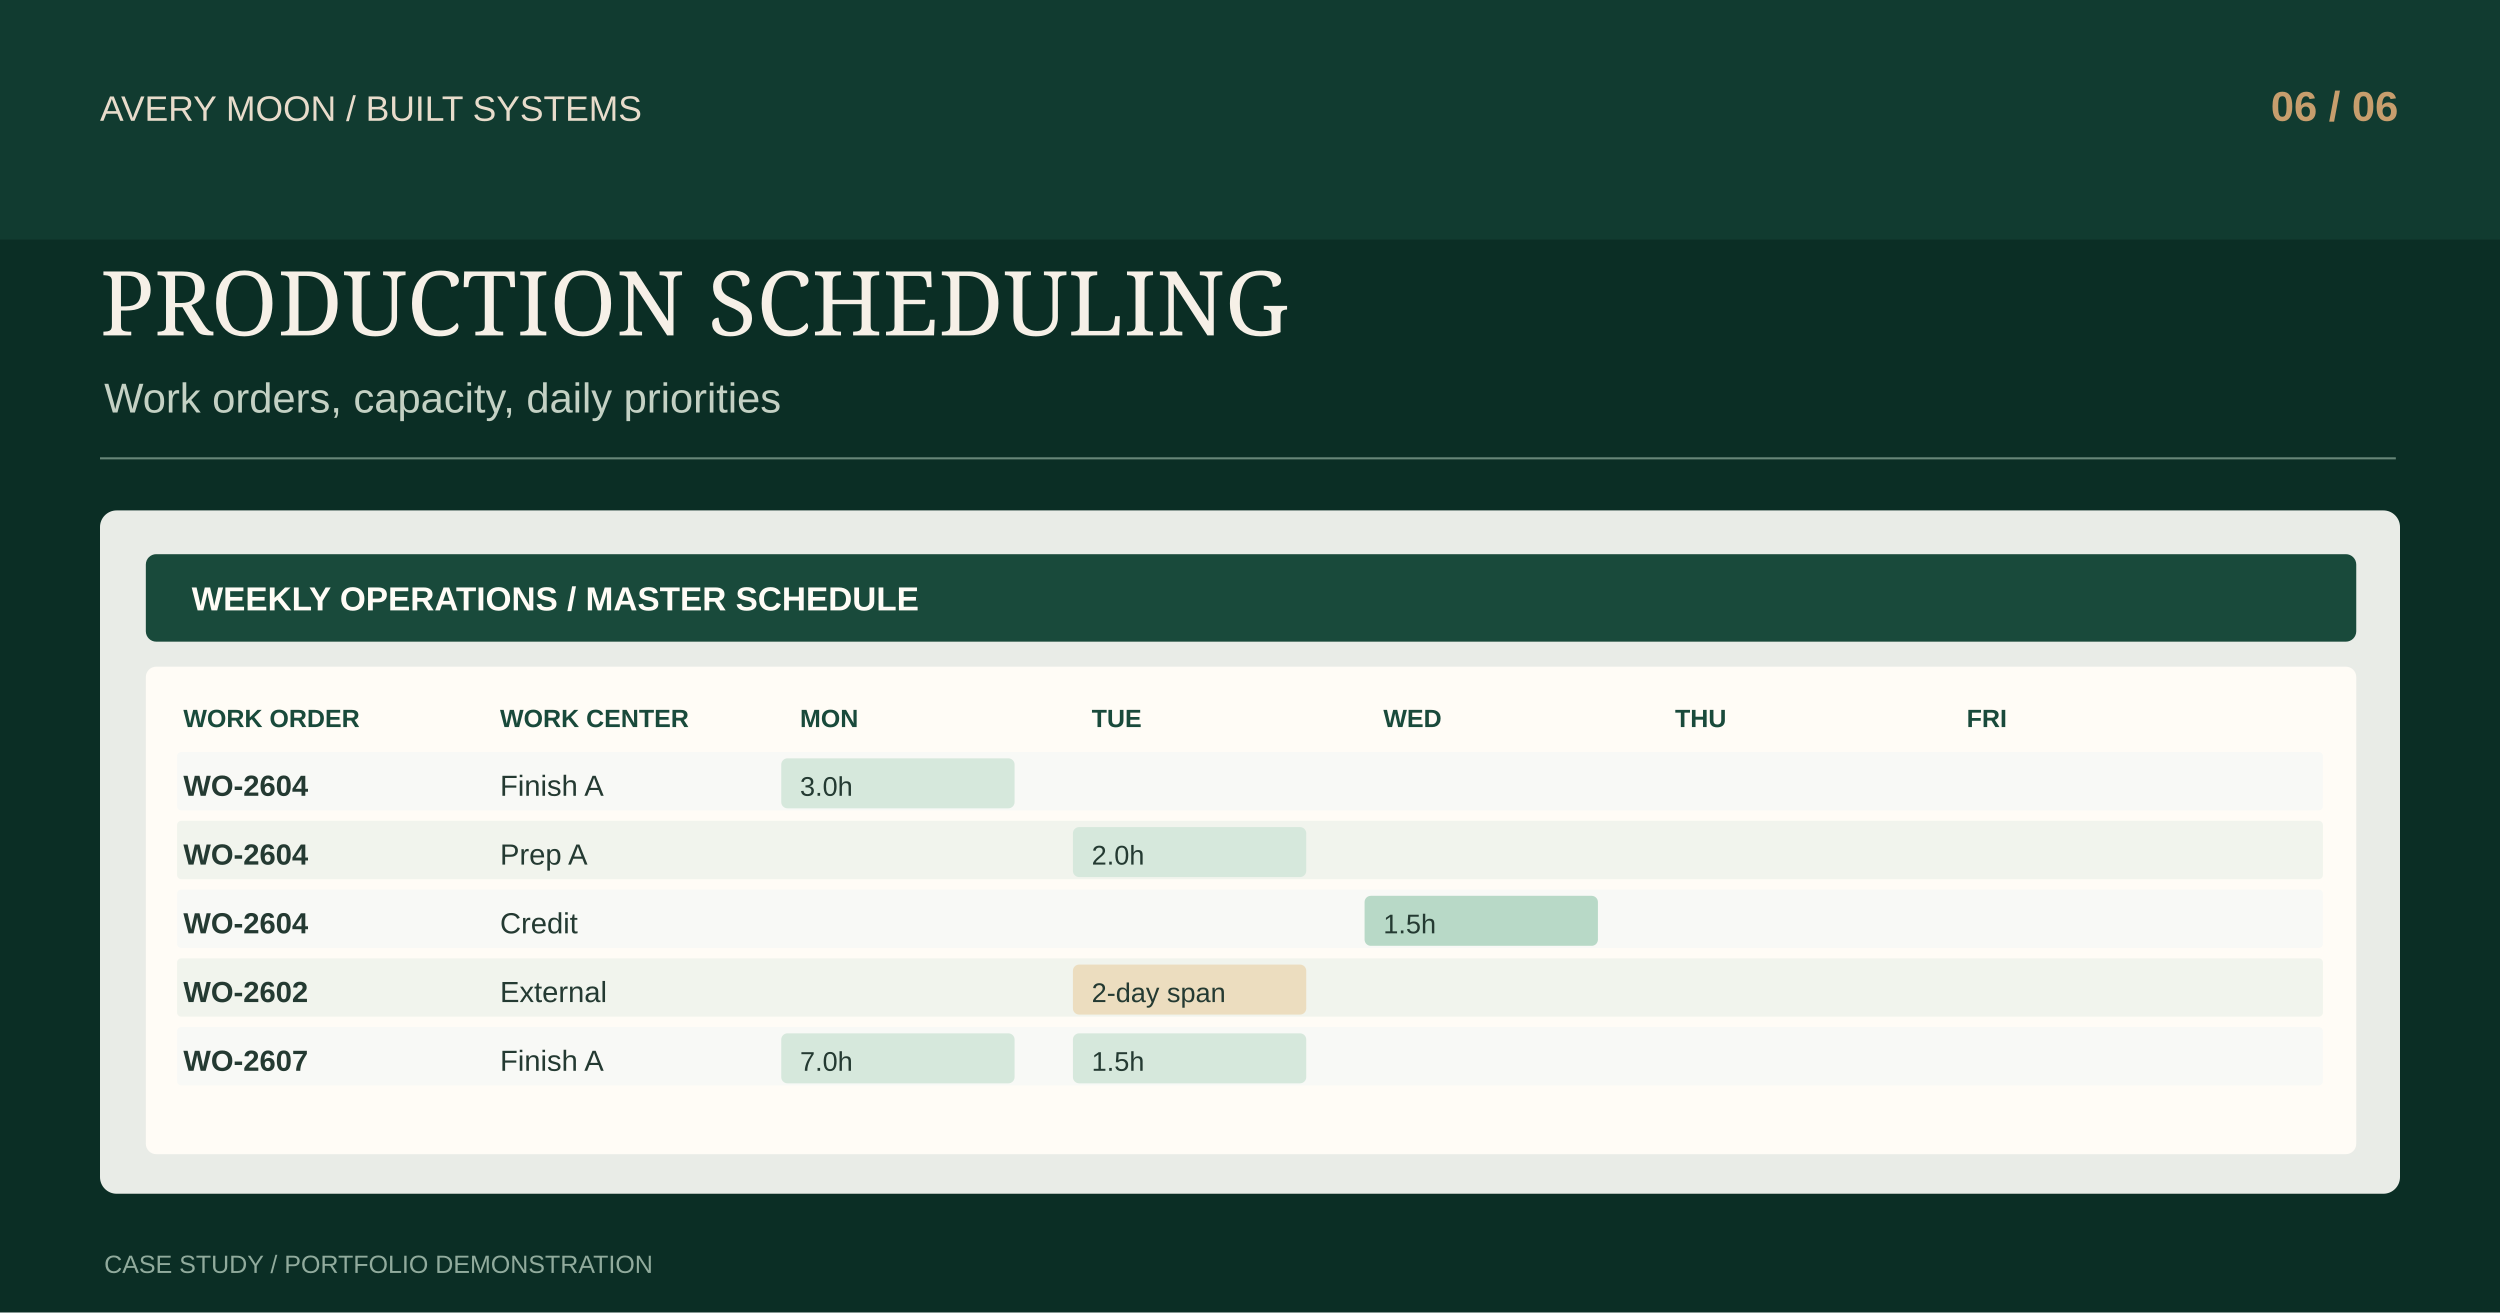
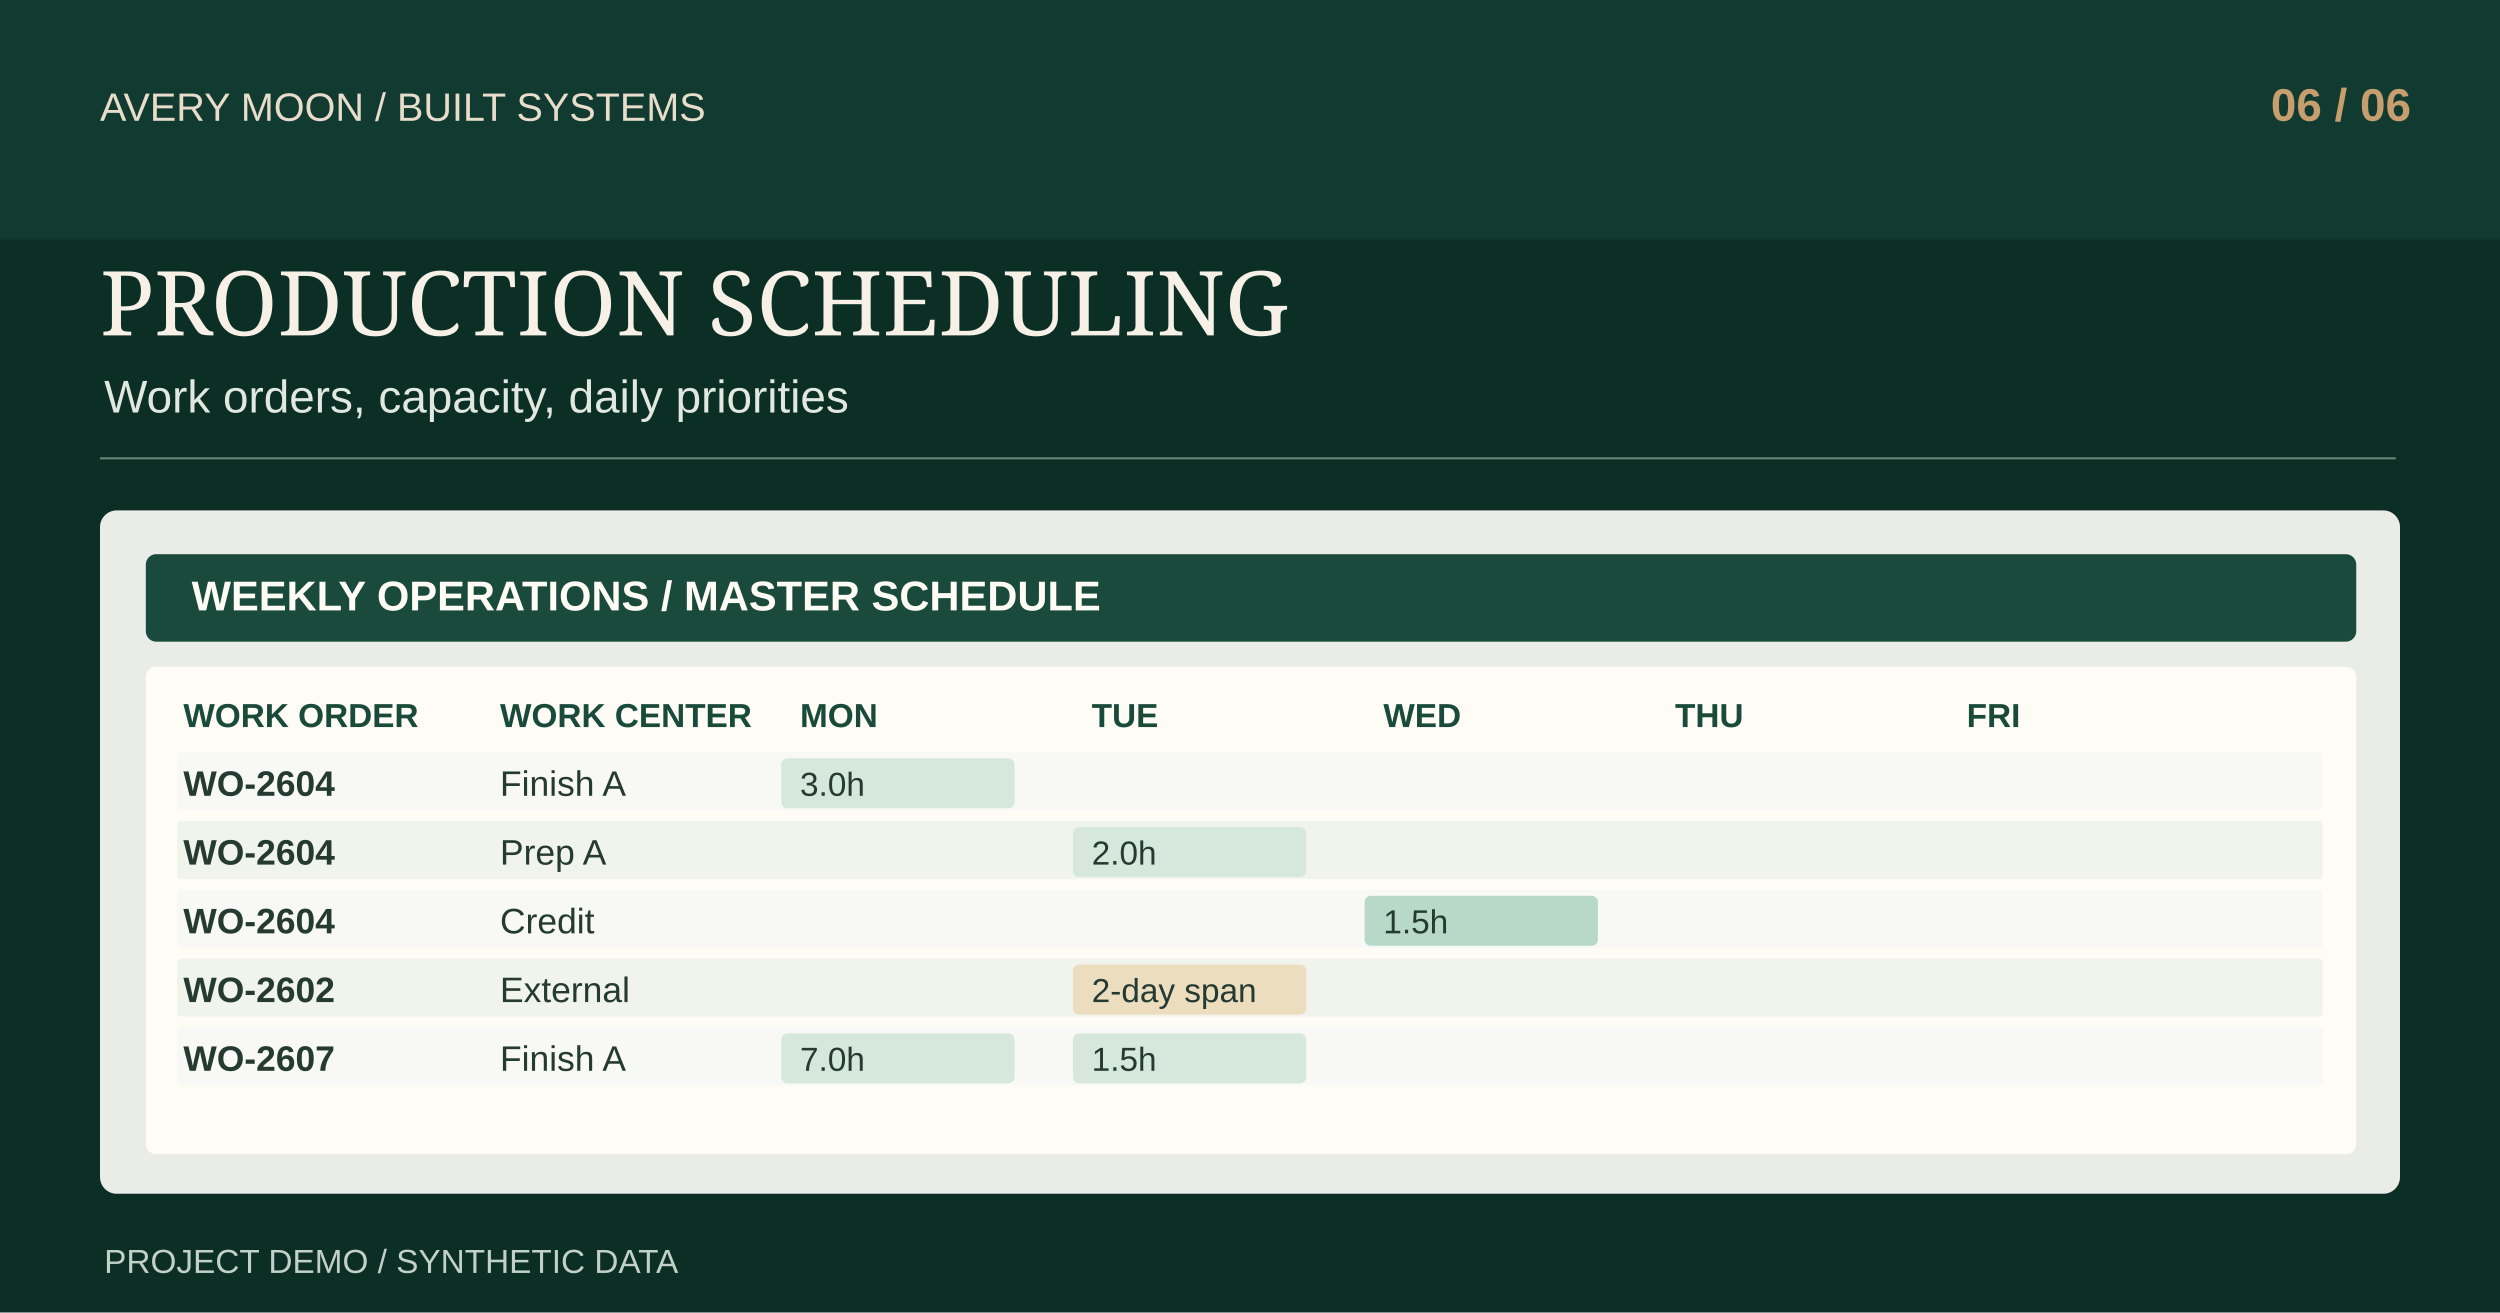
<svg xmlns="http://www.w3.org/2000/svg" width="1200" height="630" viewBox="0 0 1200 630">
  <rect x="0" y="0" width="1200" height="630" rx="0" fill="#0B2E25" />
  <rect x="0" y="0" width="1200" height="115" rx="0" fill="#113B30" />
-   <text x="48" y="58" fill="#E8DCCB" font-family="Arial" font-size="17" font-weight="normal">AVERY MOON  /  BUILT SYSTEMS</text>
-   <text x="1090" y="58" fill="#C79E6D" font-family="Arial" font-size="20" font-weight="bold">06 / 06</text>
+   <text x="48" y="58" fill="#E8DCCB" font-family="Arial" font-size="19" font-weight="normal">AVERY MOON  /  BUILT SYSTEMS</text>
+   <text x="1090" y="58" fill="#C79E6D" font-family="Arial" font-size="22" font-weight="bold">06 / 06</text>
  <text x="48" y="161" fill="#F6F0E7" font-family="Georgia" font-size="43" font-weight="normal">PRODUCTION SCHEDULING</text>
-   <text x="50" y="198" fill="#C4D1C4" font-family="Arial" font-size="20" font-weight="normal">Work orders, capacity, daily priorities</text>
+   <text x="50" y="198" fill="#E1E8DF" font-family="Arial" font-size="22" font-weight="normal">Work orders, capacity, daily priorities</text>
  <path d="M48 220L1150 220" stroke="#678678" stroke-width="1" />
  <rect x="48" y="245" width="1104" height="328" rx="8" fill="#E9ECE7" />
  <rect x="70" y="266" width="1061" height="42" rx="5" fill="#194A3B" />
-   <text x="92" y="293" fill="#FFFCF6" font-family="Arial" font-size="16" font-weight="bold">WEEKLY OPERATIONS  /  MASTER SCHEDULE</text>
+   <text x="92" y="293" fill="#FFFCF6" font-family="Arial" font-size="20" font-weight="bold">WEEKLY OPERATIONS  /  MASTER SCHEDULE</text>
  <rect x="70" y="320" width="1061" height="234" rx="5" fill="#FFFCF6" />
-   <text x="88" y="349" fill="#194A3B" font-family="Arial" font-size="12" font-weight="bold">WORK ORDER</text>
-   <text x="240" y="349" fill="#194A3B" font-family="Arial" font-size="12" font-weight="bold">WORK CENTER</text>
-   <text x="384" y="349" fill="#194A3B" font-family="Arial" font-size="12" font-weight="bold">MON</text>
-   <text x="524" y="349" fill="#194A3B" font-family="Arial" font-size="12" font-weight="bold">TUE</text>
-   <text x="664" y="349" fill="#194A3B" font-family="Arial" font-size="12" font-weight="bold">WED</text>
-   <text x="804" y="349" fill="#194A3B" font-family="Arial" font-size="12" font-weight="bold">THU</text>
-   <text x="944" y="349" fill="#194A3B" font-family="Arial" font-size="12" font-weight="bold">FRI</text>
+   <text x="88" y="349" fill="#194A3B" font-family="Arial" font-size="16" font-weight="bold">WORK ORDER</text>
+   <text x="240" y="349" fill="#194A3B" font-family="Arial" font-size="16" font-weight="bold">WORK CENTER</text>
+   <text x="384" y="349" fill="#194A3B" font-family="Arial" font-size="16" font-weight="bold">MON</text>
+   <text x="524" y="349" fill="#194A3B" font-family="Arial" font-size="16" font-weight="bold">TUE</text>
+   <text x="664" y="349" fill="#194A3B" font-family="Arial" font-size="16" font-weight="bold">WED</text>
+   <text x="804" y="349" fill="#194A3B" font-family="Arial" font-size="16" font-weight="bold">THU</text>
+   <text x="944" y="349" fill="#194A3B" font-family="Arial" font-size="16" font-weight="bold">FRI</text>
  <rect x="85" y="361" width="1030" height="28" rx="2" fill="#F8F9F6" />
-   <text x="88" y="382" fill="#243A32" font-family="Arial" font-size="14" font-weight="bold">WO-2604</text>
-   <text x="240" y="382" fill="#243A32" font-family="Arial" font-size="14" font-weight="normal">Finish A</text>
+   <text x="88" y="382" fill="#243A32" font-family="Arial" font-size="17" font-weight="bold">WO-2604</text>
+   <text x="240" y="382" fill="#243A32" font-family="Arial" font-size="17" font-weight="normal">Finish A</text>
  <rect x="375" y="364" width="112" height="24" rx="3" fill="#D6E8DC" />
-   <text x="384" y="382" fill="#243A32" font-family="Arial" font-size="13" font-weight="normal">3.0h</text>
+   <text x="384" y="382" fill="#243A32" font-family="Arial" font-size="16" font-weight="normal">3.0h</text>
  <rect x="85" y="394" width="1030" height="28" rx="2" fill="#F1F4ED" />
-   <text x="88" y="415" fill="#243A32" font-family="Arial" font-size="14" font-weight="bold">WO-2604</text>
-   <text x="240" y="415" fill="#243A32" font-family="Arial" font-size="14" font-weight="normal">Prep A</text>
+   <text x="88" y="415" fill="#243A32" font-family="Arial" font-size="17" font-weight="bold">WO-2604</text>
+   <text x="240" y="415" fill="#243A32" font-family="Arial" font-size="17" font-weight="normal">Prep A</text>
  <rect x="515" y="397" width="112" height="24" rx="3" fill="#D6E8DC" />
-   <text x="524" y="415" fill="#243A32" font-family="Arial" font-size="13" font-weight="normal">2.0h</text>
+   <text x="524" y="415" fill="#243A32" font-family="Arial" font-size="16" font-weight="normal">2.0h</text>
  <rect x="85" y="427" width="1030" height="28" rx="2" fill="#F8F9F6" />
-   <text x="88" y="448" fill="#243A32" font-family="Arial" font-size="14" font-weight="bold">WO-2604</text>
-   <text x="240" y="448" fill="#243A32" font-family="Arial" font-size="14" font-weight="normal">Credit</text>
+   <text x="88" y="448" fill="#243A32" font-family="Arial" font-size="17" font-weight="bold">WO-2604</text>
+   <text x="240" y="448" fill="#243A32" font-family="Arial" font-size="17" font-weight="normal">Credit</text>
  <rect x="655" y="430" width="112" height="24" rx="3" fill="#B8D9C7" />
-   <text x="664" y="448" fill="#243A32" font-family="Arial" font-size="13" font-weight="normal">1.5h</text>
+   <text x="664" y="448" fill="#243A32" font-family="Arial" font-size="16" font-weight="normal">1.5h</text>
  <rect x="85" y="460" width="1030" height="28" rx="2" fill="#F1F4ED" />
-   <text x="88" y="481" fill="#243A32" font-family="Arial" font-size="14" font-weight="bold">WO-2602</text>
-   <text x="240" y="481" fill="#243A32" font-family="Arial" font-size="14" font-weight="normal">External</text>
+   <text x="88" y="481" fill="#243A32" font-family="Arial" font-size="17" font-weight="bold">WO-2602</text>
+   <text x="240" y="481" fill="#243A32" font-family="Arial" font-size="17" font-weight="normal">External</text>
  <rect x="515" y="463" width="112" height="24" rx="3" fill="#ECDDBF" />
-   <text x="524" y="481" fill="#243A32" font-family="Arial" font-size="13" font-weight="normal">2-day span</text>
+   <text x="524" y="481" fill="#243A32" font-family="Arial" font-size="16" font-weight="normal">2-day span</text>
  <rect x="85" y="493" width="1030" height="28" rx="2" fill="#F8F9F6" />
-   <text x="88" y="514" fill="#243A32" font-family="Arial" font-size="14" font-weight="bold">WO-2607</text>
-   <text x="240" y="514" fill="#243A32" font-family="Arial" font-size="14" font-weight="normal">Finish A</text>
+   <text x="88" y="514" fill="#243A32" font-family="Arial" font-size="17" font-weight="bold">WO-2607</text>
+   <text x="240" y="514" fill="#243A32" font-family="Arial" font-size="17" font-weight="normal">Finish A</text>
  <rect x="375" y="496" width="112" height="24" rx="3" fill="#D6E8DC" />
-   <text x="384" y="514" fill="#243A32" font-family="Arial" font-size="13" font-weight="normal">7.0h</text>
+   <text x="384" y="514" fill="#243A32" font-family="Arial" font-size="16" font-weight="normal">7.0h</text>
  <rect x="515" y="496" width="112" height="24" rx="3" fill="#D6E8DC" />
-   <text x="524" y="514" fill="#243A32" font-family="Arial" font-size="13" font-weight="normal">1.5h</text>
-   <text x="50" y="611" fill="#91AB9D" font-family="Arial" font-size="12" font-weight="normal">CASE STUDY  /  PORTFOLIO DEMONSTRATION</text>
+   <text x="524" y="514" fill="#243A32" font-family="Arial" font-size="16" font-weight="normal">1.5h</text>
+   <text x="50" y="611" fill="#C2D1C5" font-family="Arial" font-size="16" font-weight="normal">PROJECT DEMO  /  SYNTHETIC DATA</text>
</svg>
